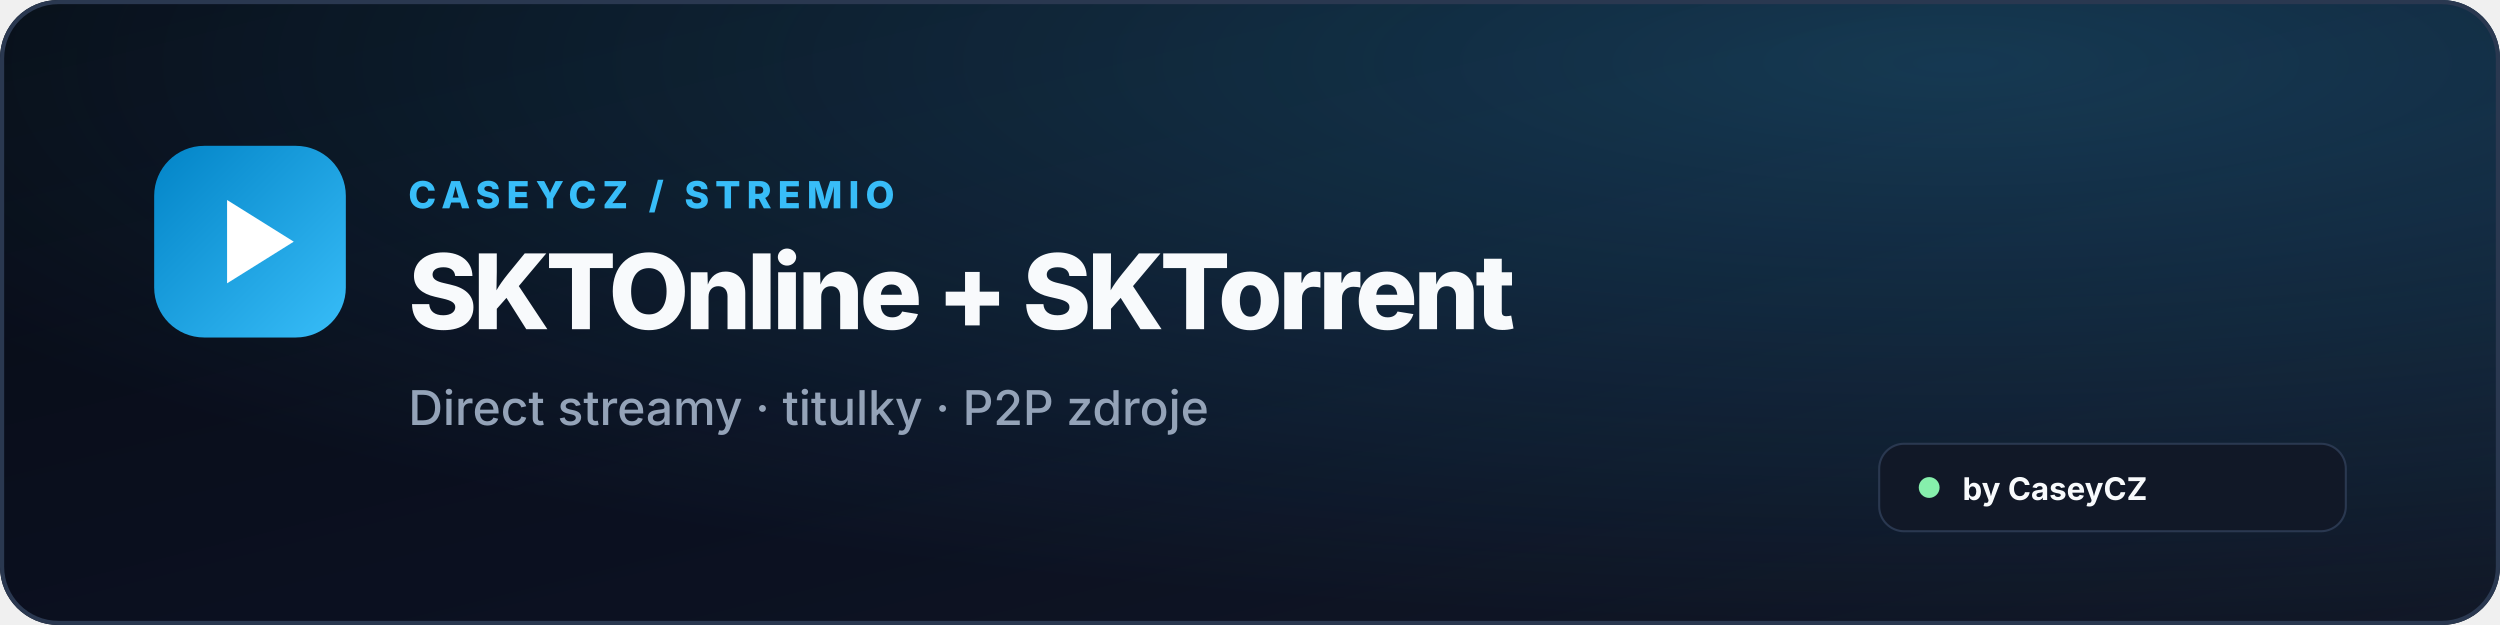
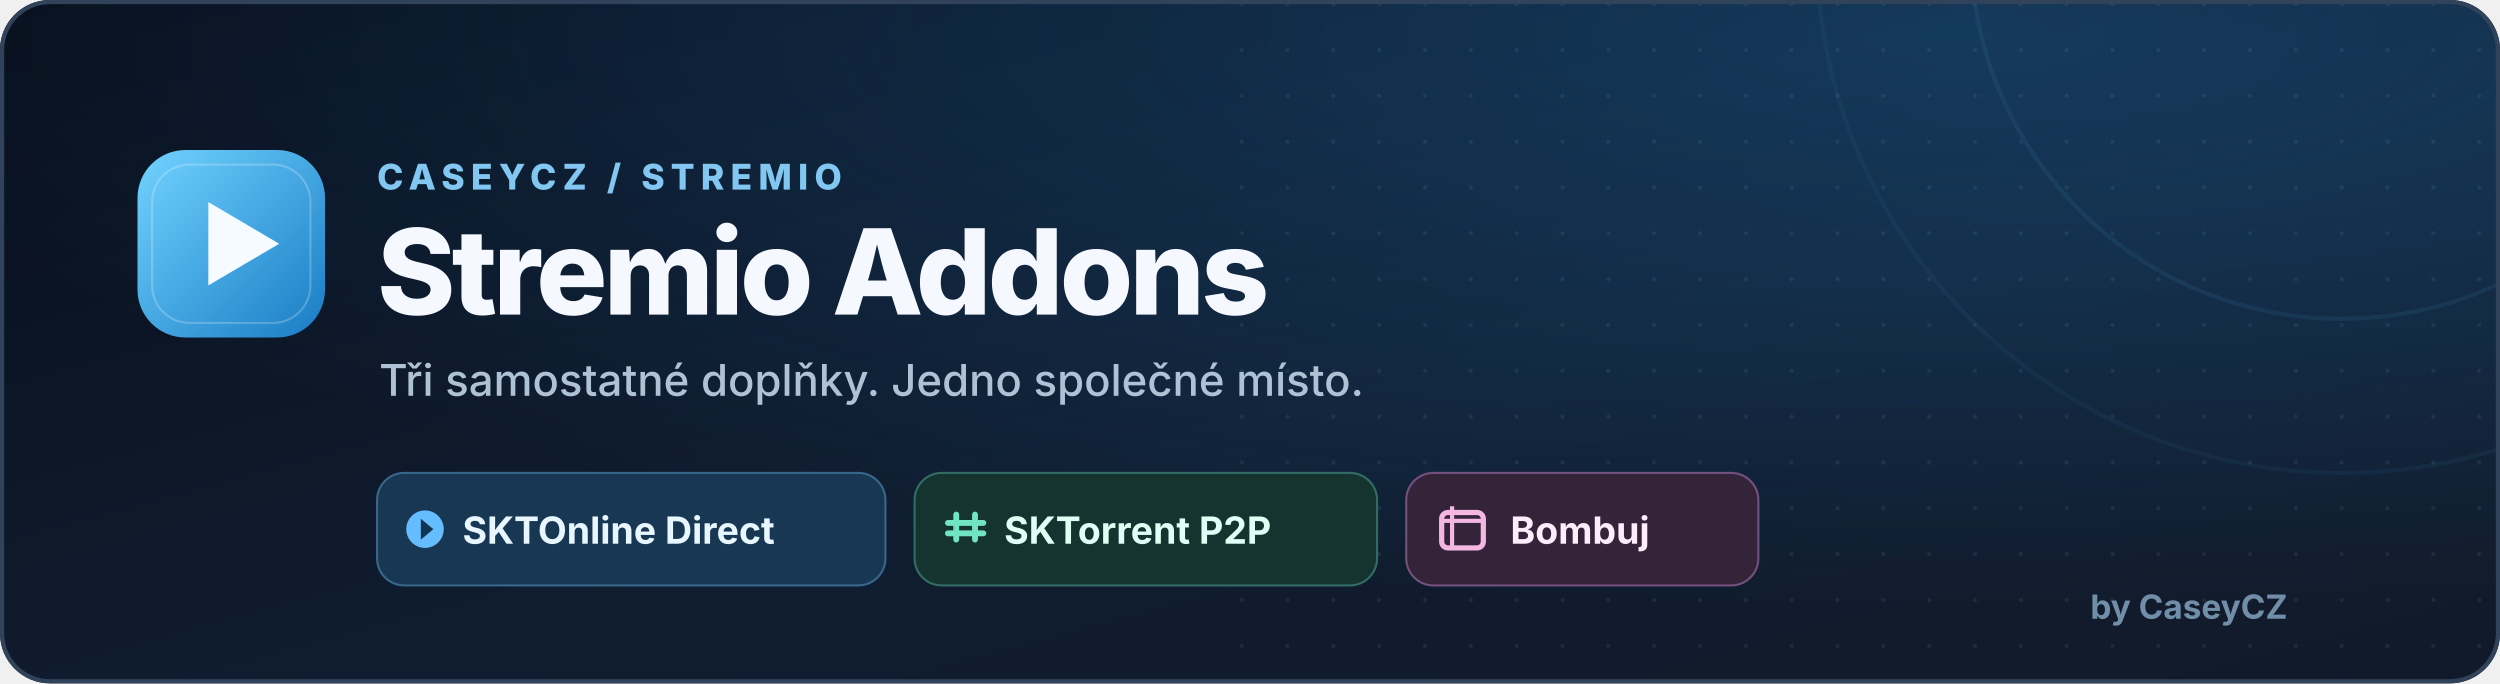
- <svg xmlns="http://www.w3.org/2000/svg" width="1200" height="300" viewBox="0 0 1200 300" role="img" aria-label="Stremio SKTOnline + SKTorrent by CaseyCZ">
+ <svg xmlns="http://www.w3.org/2000/svg" width="1200" height="328" viewBox="0 0 1200 328" role="img" aria-label="CaseyCZ Stremio Addons – SKTOnline Direct, SKTorrent P2P, Bombuj">
  <defs>
    <linearGradient id="bg" x1="0" y1="0" x2="1" y2="1">
-       <stop offset="0" stop-color="#070b14" />
-       <stop offset="0.55" stop-color="#0b1020" />
-       <stop offset="1" stop-color="#111827" />
+       <stop offset="0" stop-color="#080e1b" />
+       <stop offset="0.57" stop-color="#101d30" />
+       <stop offset="1" stop-color="#111a2a" />
    </linearGradient>
-     <linearGradient id="accent" x1="0" y1="0" x2="1" y2="1">
-       <stop offset="0" stop-color="#0284c7" />
-       <stop offset="1" stop-color="#38bdf8" />
+     <linearGradient id="mark" x1="0" y1="0" x2="1" y2="1">
+       <stop offset="0" stop-color="#72d3ff" />
+       <stop offset="1" stop-color="#197cc4" />
    </linearGradient>
-     <radialGradient id="glow" cx="0.78" cy="0.1" r="0.9">
-       <stop offset="0" stop-color="#38bdf8" stop-opacity="0.24" />
-       <stop offset="1" stop-color="#38bdf8" stop-opacity="0" />
+     <radialGradient id="aura" cx="0.78" cy="0.05" r="0.84">
+       <stop offset="0" stop-color="#2797e9" stop-opacity=".26" />
+       <stop offset="1" stop-color="#2797e9" stop-opacity="0" />
    </radialGradient>
+     <pattern id="dots" width="22" height="22" patternUnits="userSpaceOnUse">
+       <circle cx="2" cy="2" r="1" fill="#93bbdf" opacity=".10" />
+     </pattern>
+     <clipPath id="frame">
+       <rect x="0" y="0" width="1200" height="328" rx="24" />
+     </clipPath>
  </defs>
-   <rect width="1200" height="300" rx="28" fill="url(#bg)" />
-   <rect width="1200" height="300" rx="28" fill="url(#glow)" />
-   <rect x="1" y="1" width="1198" height="298" rx="27" fill="none" stroke="#2a3850" stroke-width="2" />
-   <g transform="translate(74 70)">
-     <rect width="92" height="92" rx="24" fill="url(#accent)" />
-     <path d="M35 26 67 46 35 66Z" fill="#fff" />
+   <g clip-path="url(#frame)">
+     <rect width="1200" height="328" fill="url(#bg)" />
+     <rect width="1200" height="328" fill="url(#aura)" />
+     <rect x="590" width="610" height="328" fill="url(#dots)" />
+     <circle cx="1124" cy="-25" r="178" fill="none" stroke="#377ba7" stroke-opacity=".16" stroke-width="2" />
+     <circle cx="1124" cy="-25" r="252" fill="none" stroke="#377ba7" stroke-opacity=".10" stroke-width="2" />
+     <rect x="1" y="1" width="1198" height="326" rx="23" fill="none" stroke="#31435a" stroke-width="2" />
  </g>
-   <text x="196" y="100" fill="#38bdf8" font-family="Inter,Segoe UI,Arial,sans-serif" font-size="18" font-weight="800" letter-spacing="3">CASEYCZ / STREMIO</text>
-   <text x="196" y="158" fill="#f8fafc" font-family="Inter,Segoe UI,Arial,sans-serif" font-size="50" font-weight="800" letter-spacing="-2">SKTOnline + SKTorrent</text>
-   <text x="196" y="204" fill="#94a3b8" font-family="Inter,Segoe UI,Arial,sans-serif" font-size="23" font-weight="500">Direct streamy · titulky · P2P zdroje</text>
-   <g transform="translate(902 213)">
-     <rect width="224" height="42" rx="12" fill="#111827" stroke="#2a3850" />
-     <circle cx="24" cy="21" r="5" fill="#86efac" />
-     <text x="40" y="27" fill="#f8fafc" font-family="Inter,Segoe UI,Arial,sans-serif" font-size="15" font-weight="700">by CaseyCZ</text>
+   <g transform="translate(66 72)">
+     <rect width="90" height="90" rx="23" fill="url(#mark)" />
+     <rect x="7" y="7" width="76" height="76" rx="18" fill="none" stroke="#fff" stroke-opacity=".22" />
+     <path d="M34 25 L68 45 L34 65 Z" fill="#f6fbff" />
  </g>
+   <text x="181" y="91" fill="#81c7f1" font-family="Inter,Segoe UI,Arial,sans-serif" font-size="17" font-weight="800" letter-spacing="3">CASEYCZ / STREMIO</text>
+   <text x="181" y="151" fill="#f5f9ff" font-family="Inter,Segoe UI,Arial,sans-serif" font-size="57" font-weight="800" letter-spacing="-1.8">Stremio Addons</text>
+   <text x="182" y="190" fill="#afc2d5" font-family="Inter,Segoe UI,Arial,sans-serif" font-size="21" font-weight="500">Tři samostatné doplňky. Jedno společné místo.</text>
+   <g font-family="Inter,Segoe UI,Arial,sans-serif" font-weight="700" font-size="18">
+     <g transform="translate(181 227)">
+       <rect width="244" height="54" rx="13" fill="#183753" stroke="#38678a" />
+       <circle cx="23" cy="27" r="9" fill="#65bdff" />
+       <path d="M21 22 L27 27 L21 32 Z" fill="#103451" />
+       <text x="41" y="34" fill="#e8f6ff">SKTOnline Direct</text>
+     </g>
+     <g transform="translate(439 227)">
+       <rect width="222" height="54" rx="13" fill="#16342f" stroke="#326d65" />
+       <path d="M20 20 L20 32 M29 20 L29 32 M16 24 L33 24 M16 29 L33 29" fill="none" stroke="#72e4c6" stroke-width="2.8" stroke-linecap="round" />
+       <text x="43" y="34" fill="#e1fff4">SKTorrent P2P</text>
+     </g>
+     <g transform="translate(675 227)">
+       <rect width="169" height="54" rx="13" fill="#33243a" stroke="#74507e" />
+       <rect x="17" y="19" width="20" height="17" rx="3" fill="none" stroke="#f3b7e2" stroke-width="2.5" />
+       <path d="M22 16 L22 36 M17 23 L37 23" stroke="#f3b7e2" stroke-width="2" />
+       <text x="50" y="34" fill="#ffecfb">Bombuj</text>
+     </g>
+   </g>
+   <text x="1098" y="297" text-anchor="end" fill="#718ea9" font-family="Inter,Segoe UI,Arial,sans-serif" font-size="16" font-weight="700">by CaseyCZ</text>
</svg>
